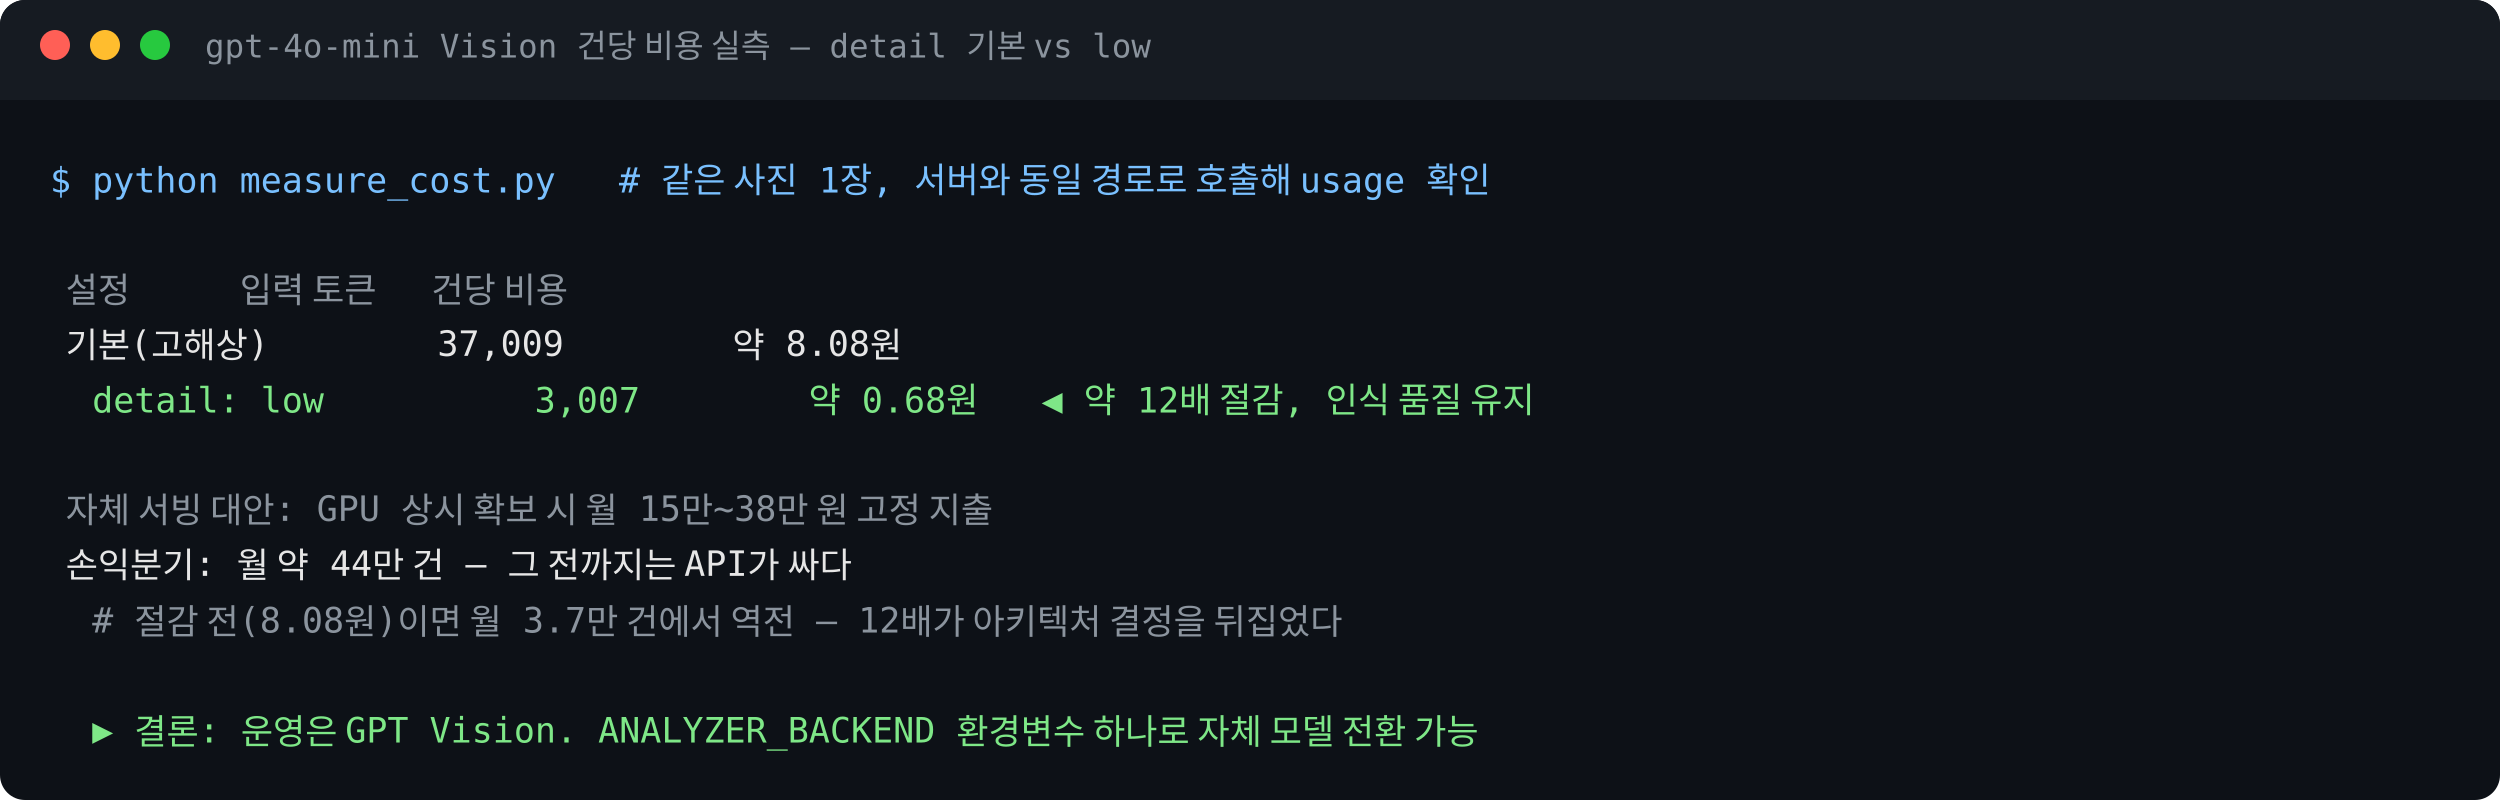
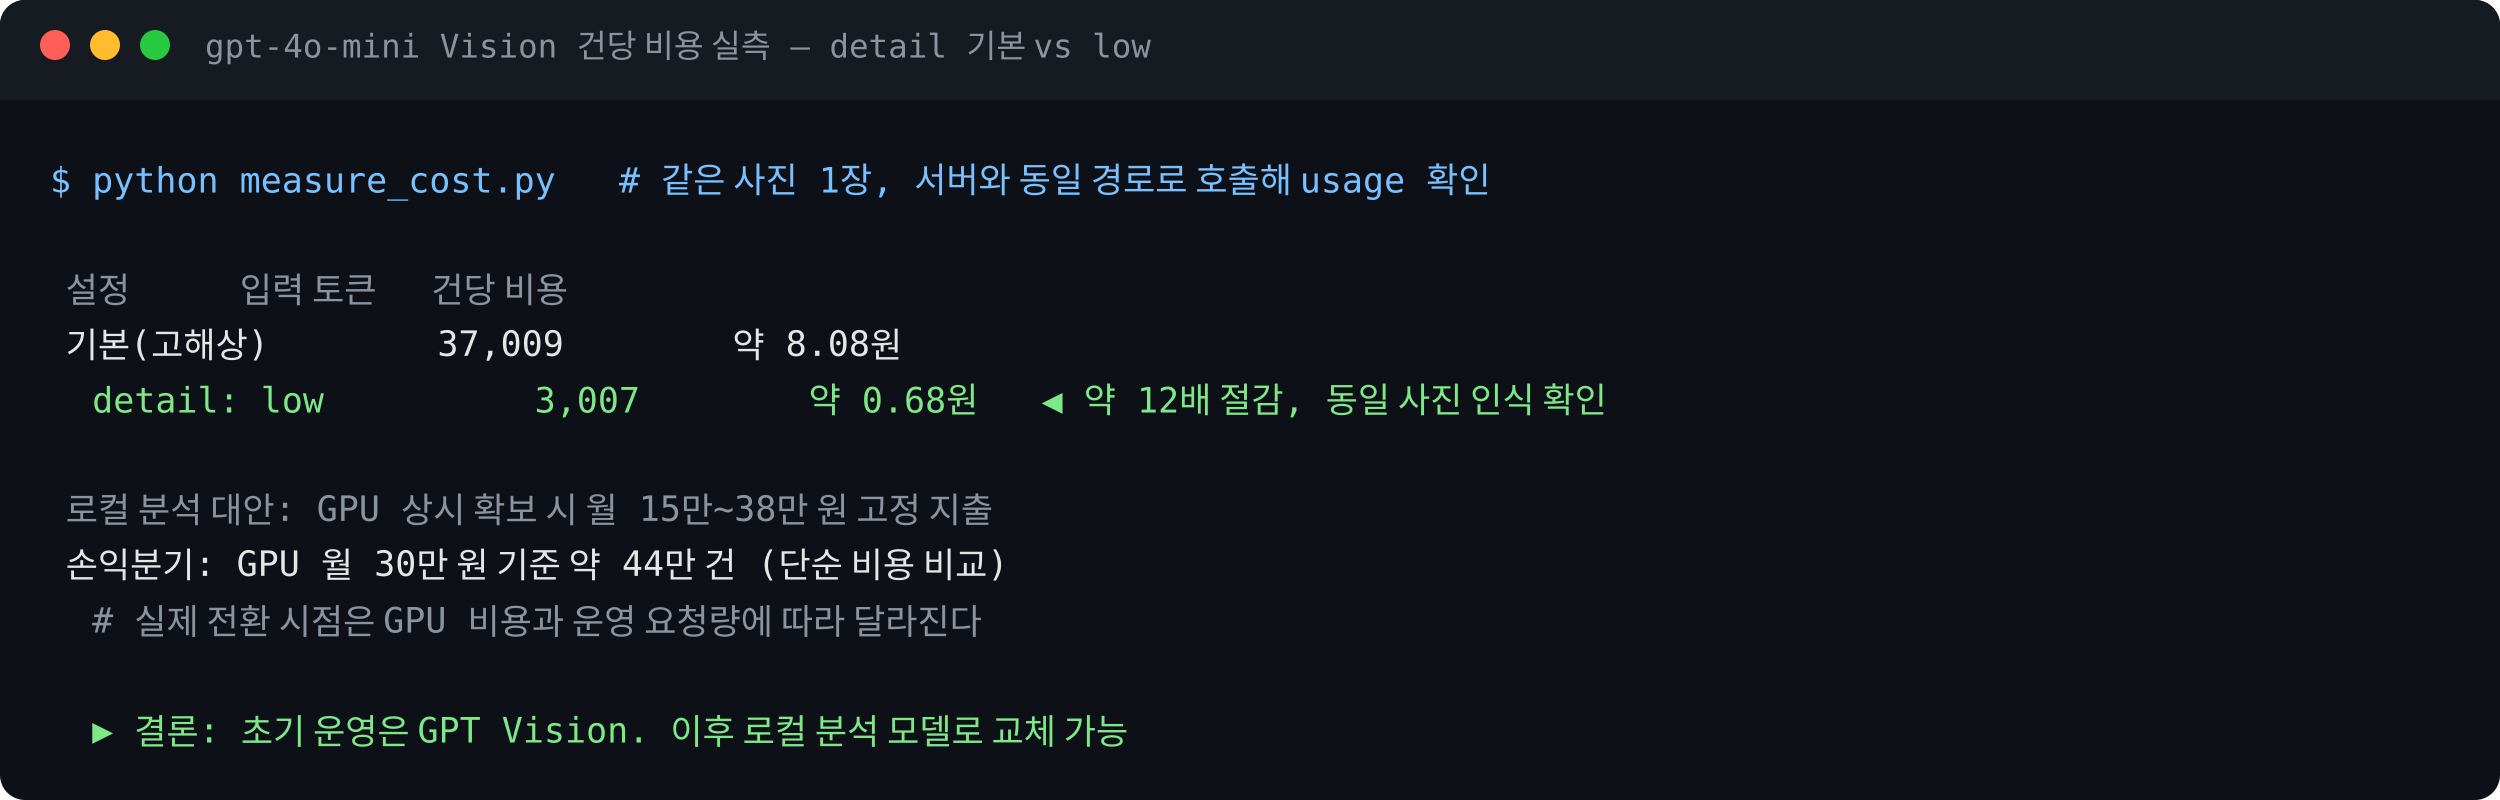
<svg xmlns="http://www.w3.org/2000/svg" width="1000" height="320" viewBox="0 0 1000 320">
  <rect width="1000" height="320" rx="10" fill="#0d1117" />
  <rect width="1000" height="36" rx="10" fill="#161b22" />
  <rect y="26" width="1000" height="14" fill="#161b22" />
  <circle cx="22" cy="18" r="6" fill="#ff5f56" />
  <circle cx="42" cy="18" r="6" fill="#ffbd2e" />
  <circle cx="62" cy="18" r="6" fill="#27c93f" />
  <text x="82" y="23" fill="#8b949e" font-family="ui-monospace, 'SF Mono', Menlo, Consolas, monospace" font-size="13">gpt-4o-mini Vision 건당 비용 실측 — detail 기본 vs low</text>
  <g font-family="ui-monospace, 'SF Mono', Menlo, Consolas, monospace" font-size="14">
    <text x="20" y="77" fill="#79c0ff" xml:space="preserve">$ python measure_cost.py   # 같은 사진 1장, 서버와 동일 경로로 호출해 usage 확인</text>
    <text x="20" y="99" fill="#e6e6e6" xml:space="preserve" />
    <text x="20" y="121" fill="#8b949e" xml:space="preserve">  설정              입력 토큰       건당 비용</text>
    <text x="20" y="143" fill="#e6e6e6" xml:space="preserve">  기본(고해상)        37,009        약 8.08원</text>
-     <text x="20" y="165" fill="#7ee787" xml:space="preserve">  detail: low          3,007        약 0.68원   ◀ 약 12배 절감, 인식 품질 유지</text>
+     <text x="20" y="165" fill="#7ee787" xml:space="preserve">  detail: low          3,007        약 0.68원   ◀ 약 12배 절감, 동일 사진 인식 확인</text>
    <text x="20" y="187" fill="#e6e6e6" xml:space="preserve" />
-     <text x="20" y="209" fill="#8b949e" xml:space="preserve">  자체 서빙 대안: GPU 상시 확보 시 월 15만~38만 원 고정 지출</text>
-     <text x="20" y="231" fill="#e6e6e6" xml:space="preserve">  손익분기: 월 약 44만 건 — 그 전까지는 API가 싸다</text>
-     <text x="20" y="253" fill="#8b949e" xml:space="preserve">  # 절감 전(8.08원)이면 월 3.7만 건에서 역전 — 12배가 아키텍처 결정을 뒤집었다</text>
+     <text x="20" y="209" fill="#8b949e" xml:space="preserve">  로컬 분석 대안: GPU 상시 확보 시 월 15만~38만 원 고정 지출</text>
+     <text x="20" y="231" fill="#e6e6e6" xml:space="preserve">  손익분기: GPU 월 30만 원 기준 약 44만 건 (단순 비용 비교)</text>
+     <text x="20" y="253" fill="#8b949e" xml:space="preserve">  # 실제 전환 시점은 GPU 비용과 운영 요청량에 따라 달라진다</text>
    <text x="20" y="275" fill="#e6e6e6" xml:space="preserve" />
-     <text x="20" y="297" fill="#7ee787" xml:space="preserve">  ▶ 결론: 운영은 GPT Vision. ANALYZER_BACKEND 환경변수 하나로 자체 모델 전환 가능</text>
+     <text x="20" y="297" fill="#7ee787" xml:space="preserve">  ▶ 결론: 초기 운영은 GPT Vision. 이후 로컬 분석 모델로 교체 가능</text>
  </g>
</svg>
